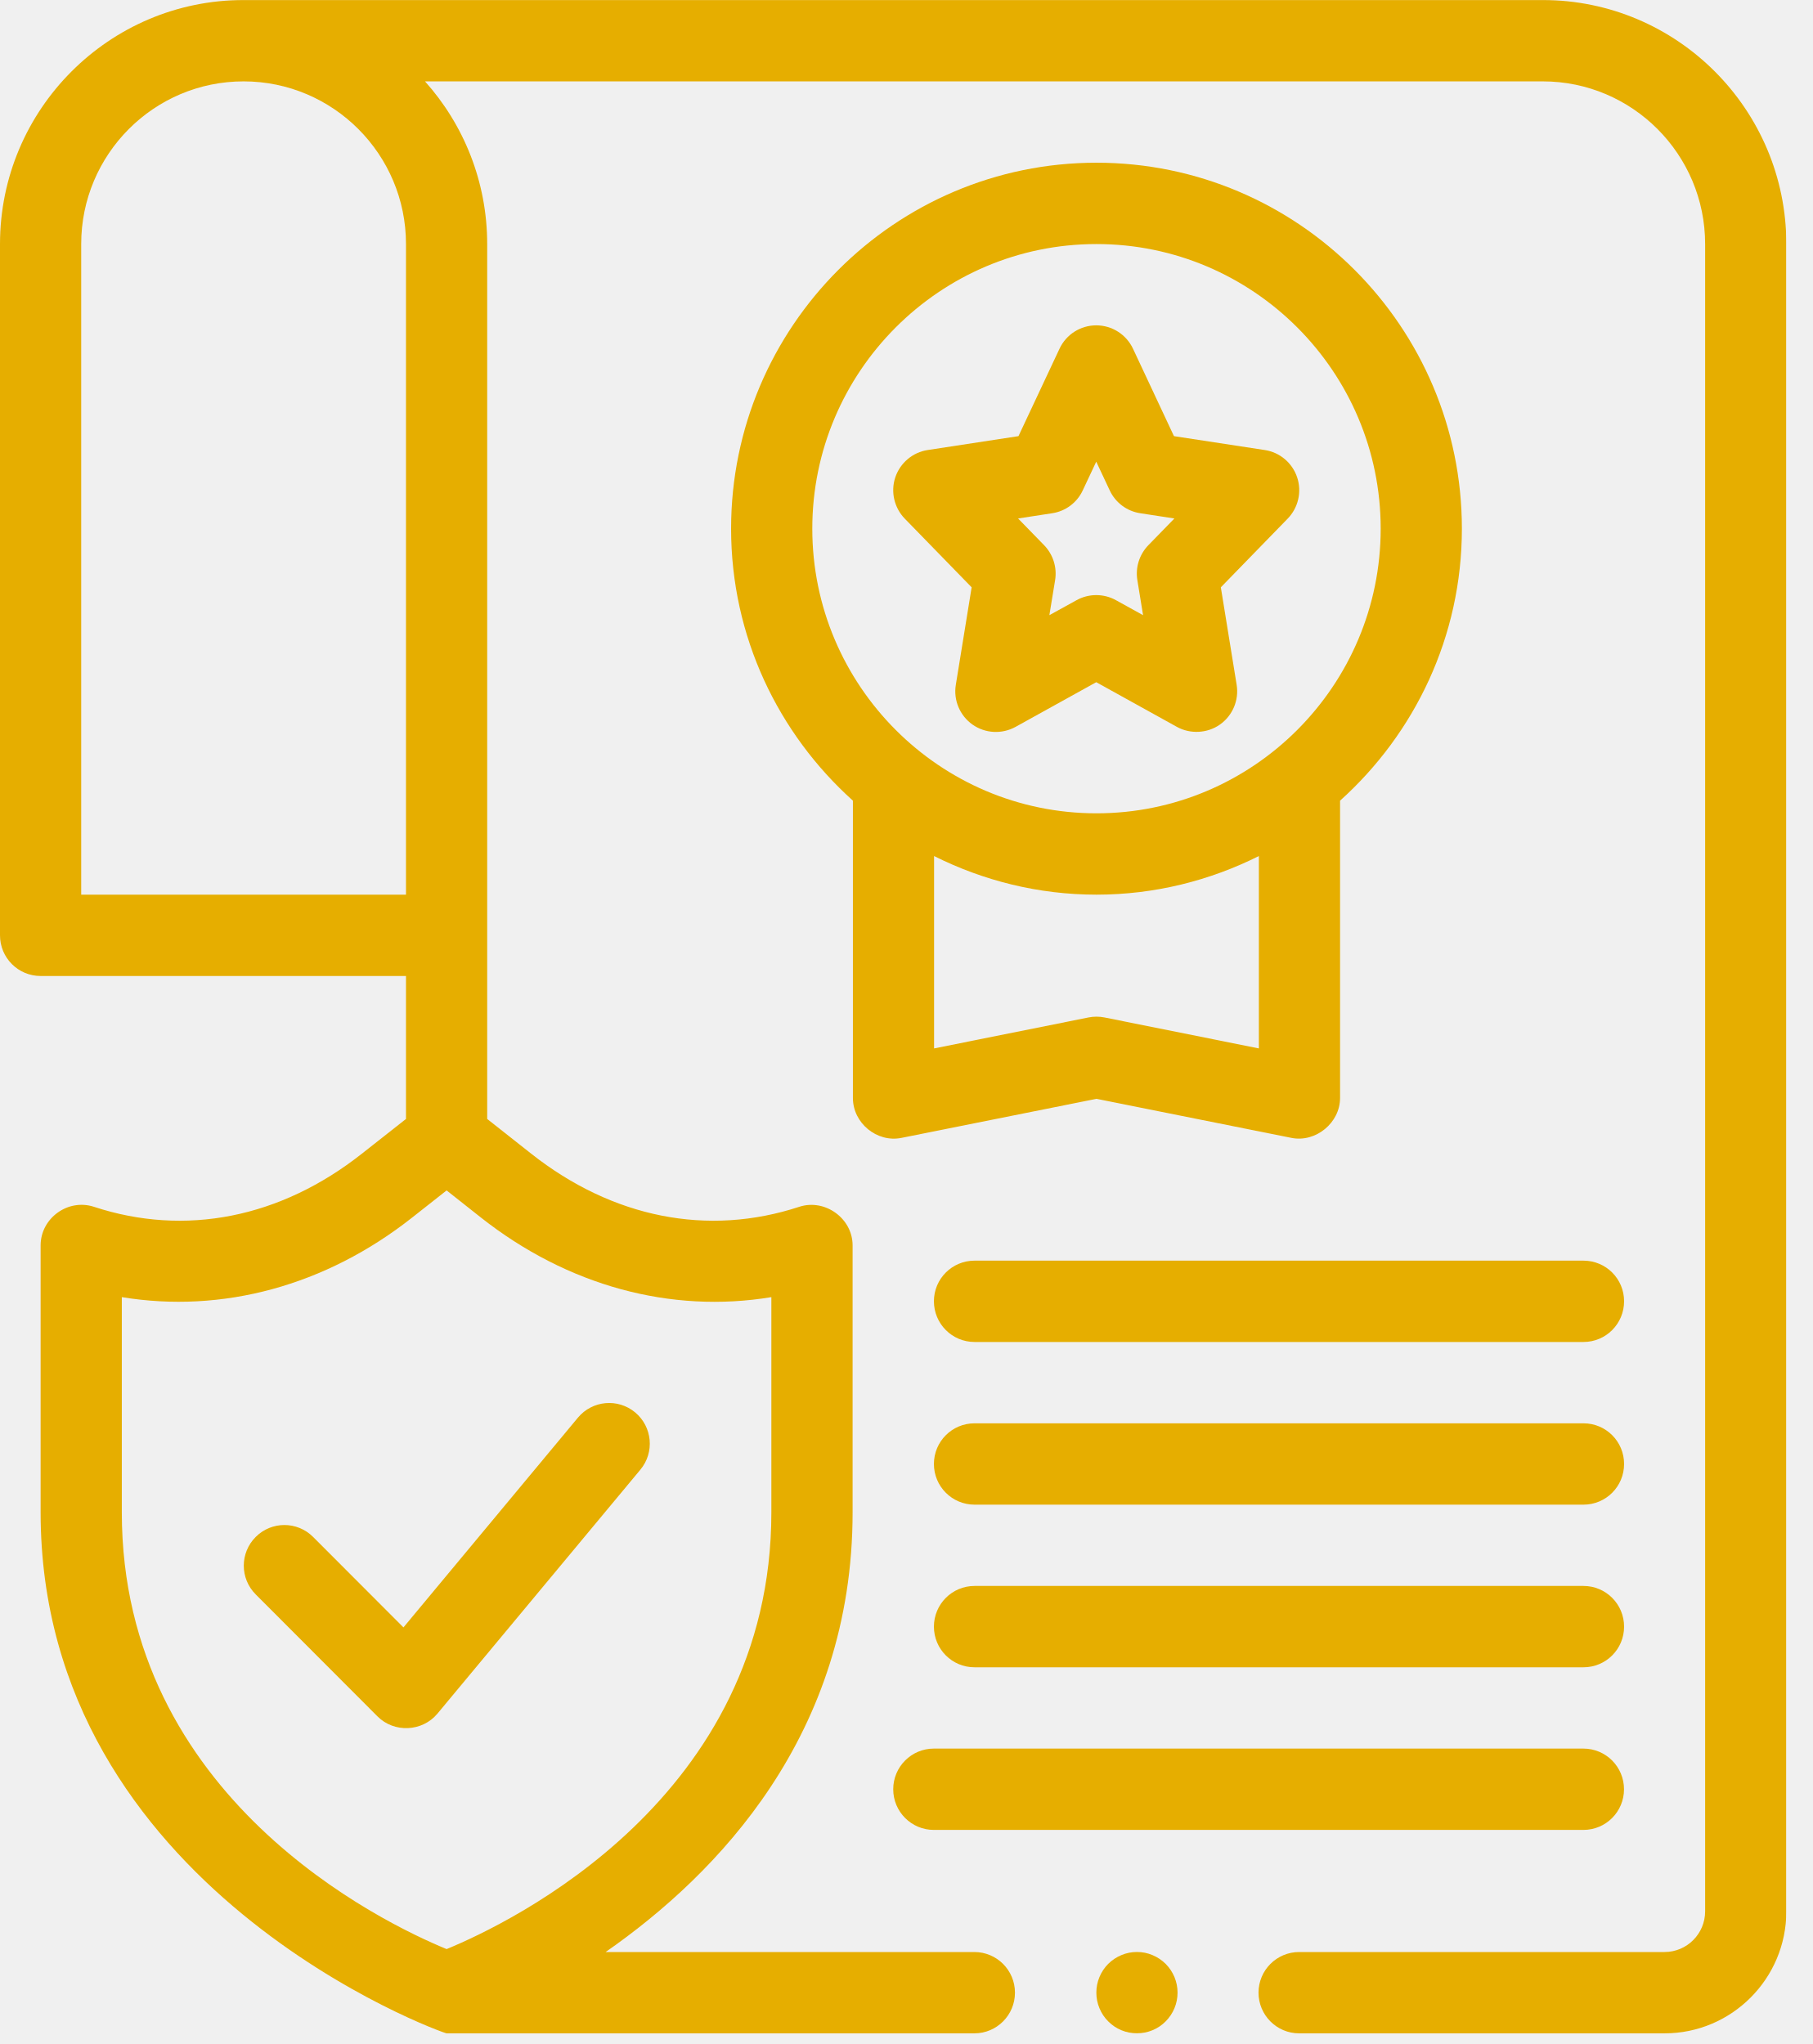
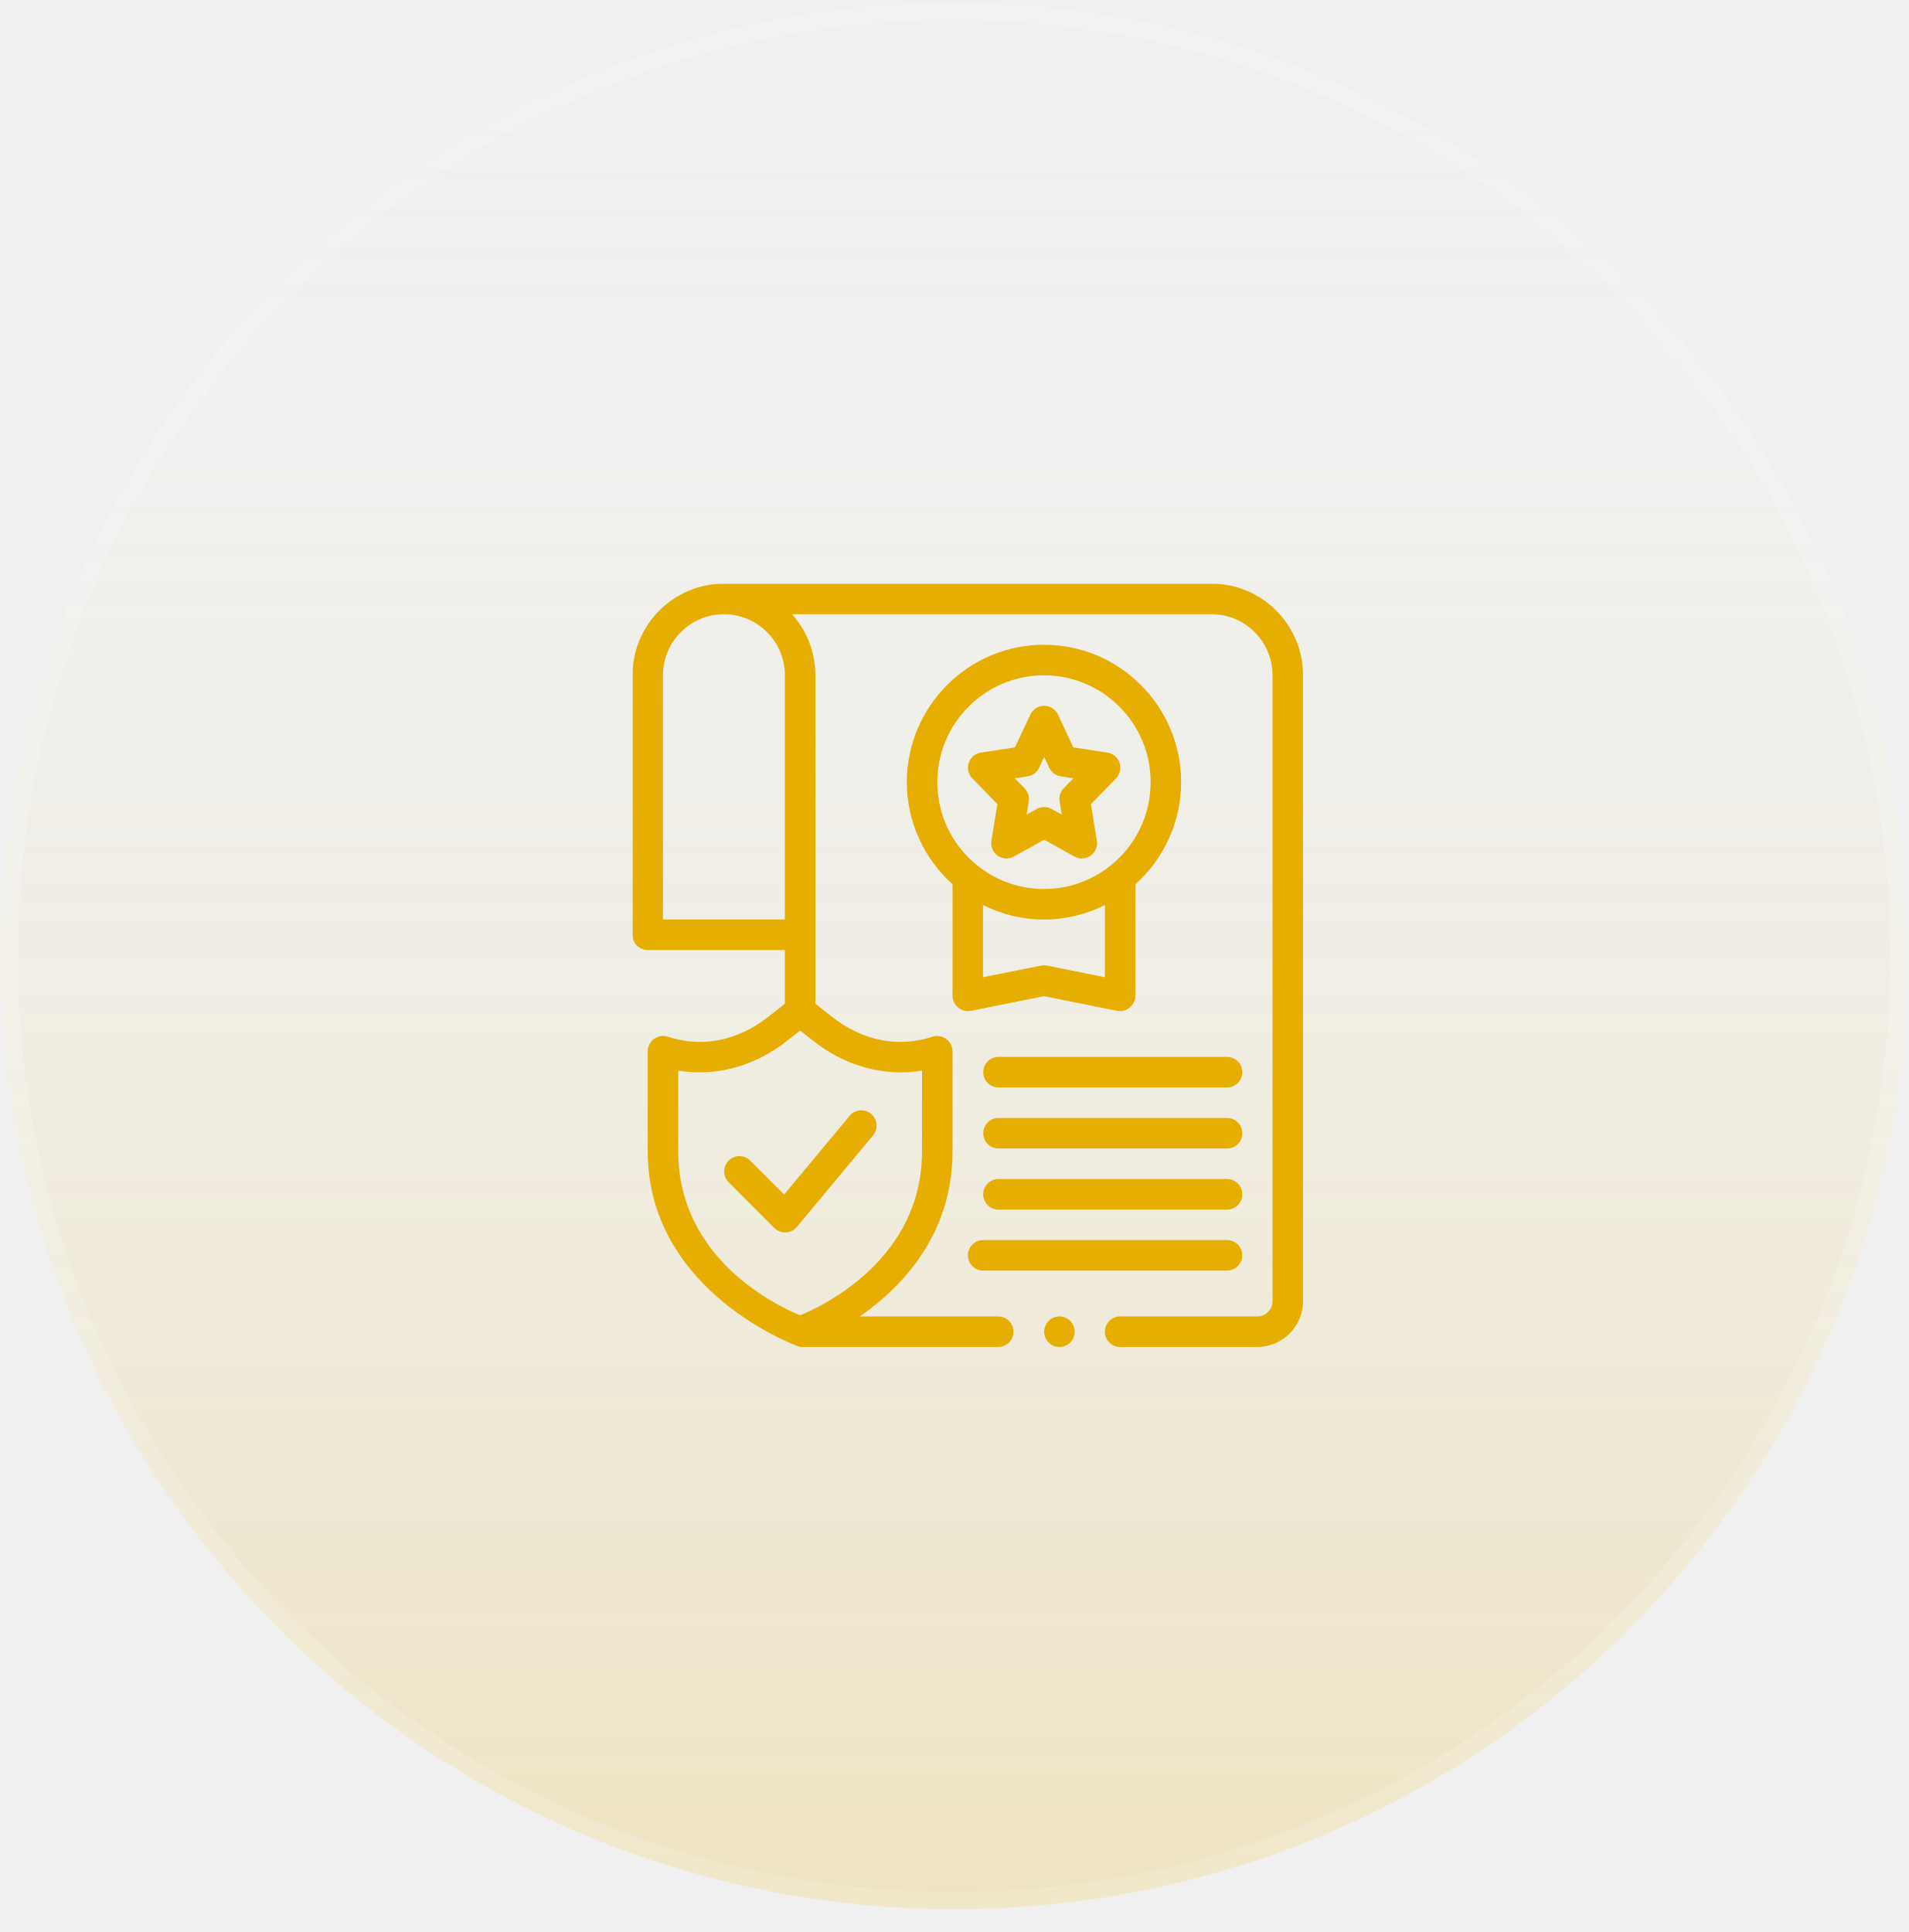
- <svg xmlns="http://www.w3.org/2000/svg" width="47" height="53" viewBox="0 0 47 53" fill="none">
-   <mask id="mask0_405_4001" style="mask-type:luminance" maskUnits="userSpaceOnUse" x="0" y="0" width="47" height="53">
-     <path d="M0 0.001H46.31V52.724H0V0.001Z" fill="white" />
+ <svg xmlns="http://www.w3.org/2000/svg" width="80" height="81" viewBox="0 0 80 81" fill="none">
+   <rect x="0.039" y="0.126" width="79.916" height="79.916" rx="39.958" fill="url(#paint0_linear_3508_58757)" />
+   <rect x="0.396" y="0.483" width="79.202" height="79.202" rx="39.601" stroke="white" stroke-opacity="0.15" stroke-width="0.714" />
+   <mask id="mask0_3508_58757" style="mask-type:luminance" maskUnits="userSpaceOnUse" x="26" y="24" width="29" height="33">
+     <path d="M26.516 24.471H54.625V56.472H26.516V24.471Z" fill="white" />
  </mask>
-   <g mask="url(#mask0_405_4001)">
-     <path d="M39.995 0.001H6.314C2.833 0.001 0 2.838 0 6.328V24.253C0 24.836 0.471 25.307 1.053 25.307H10.525V29.014L9.383 29.913C7.271 31.581 4.802 32.071 2.433 31.291C1.761 31.073 1.053 31.587 1.053 32.293V39.213C1.053 48.983 11.493 52.724 11.578 52.724H25.259C25.841 52.724 26.312 52.251 26.312 51.669C26.312 51.086 25.841 50.615 25.259 50.615H15.701C18.598 48.597 22.103 44.978 22.103 39.213C22.103 39.213 22.103 32.312 22.103 32.293C22.103 31.591 21.386 31.076 20.722 31.291C18.351 32.071 15.882 31.581 13.769 29.913L12.63 29.014V6.328C12.63 4.709 12.019 3.229 11.018 2.11H39.995C42.316 2.11 44.204 4.001 44.204 6.328V49.56C44.204 50.141 43.733 50.615 43.151 50.615H33.679C33.098 50.615 32.626 51.086 32.626 51.669C32.626 52.251 33.098 52.724 33.679 52.724H43.151C44.893 52.724 46.309 51.305 46.309 49.56V6.328C46.309 2.838 43.477 0.001 39.995 0.001ZM2.105 23.198V6.328C2.105 4.001 3.993 2.11 6.314 2.11C8.636 2.11 10.525 4.001 10.525 6.328V23.198H2.105ZM11.578 30.867L12.467 31.57C14.714 33.342 17.394 34.066 19.997 33.634V39.213C19.997 46.621 13.231 49.858 11.578 50.539C9.924 49.858 3.158 46.621 3.158 39.213V33.634C5.76 34.063 8.441 33.342 10.686 31.57L11.578 30.867Z" fill="#E6AE00" />
+   <g mask="url(#mask0_3508_58757)">
+     <path d="M50.791 24.471H30.348C28.235 24.471 26.516 26.194 26.516 28.311V39.192C26.516 39.545 26.802 39.831 27.154 39.831H32.904V42.081L32.211 42.627C30.929 43.639 29.43 43.937 27.992 43.464C27.585 43.331 27.154 43.643 27.154 44.072V48.272C27.154 54.202 33.492 56.472 33.543 56.472H41.847C42.2 56.472 42.486 56.185 42.486 55.832C42.486 55.478 42.2 55.192 41.847 55.192H36.046C37.804 53.968 39.931 51.771 39.931 48.272C39.931 48.272 39.931 44.083 39.931 44.072C39.931 43.645 39.496 43.333 39.093 43.464C37.654 43.937 36.156 43.639 34.873 42.627L34.182 42.081V28.311C34.182 27.329 33.811 26.431 33.203 25.751H50.791C52.2 25.751 53.346 26.899 53.346 28.311V54.552C53.346 54.905 53.06 55.192 52.707 55.192H46.958C46.605 55.192 46.319 55.478 46.319 55.832C46.319 56.185 46.605 56.472 46.958 56.472H52.707C53.764 56.472 54.624 55.611 54.624 54.552V28.311C54.624 26.194 52.905 24.471 50.791 24.471ZM27.793 38.551V28.311C27.793 26.899 28.939 25.751 30.348 25.751C31.758 25.751 32.904 26.899 32.904 28.311V38.551H27.793ZM33.543 43.206L34.083 43.632C35.447 44.708 37.073 45.148 38.653 44.886V48.272C38.653 52.768 34.547 54.733 33.543 55.146C32.539 54.733 28.432 52.768 28.432 48.272V44.886C30.012 45.146 31.639 44.708 33.002 43.632L33.543 43.206Z" fill="#E6AE00" />
  </g>
-   <path d="M8.117 39.852C7.705 39.44 7.04 39.44 6.629 39.852C6.217 40.264 6.217 40.93 6.629 41.342C6.629 41.342 9.782 44.501 9.786 44.505C10.219 44.939 10.947 44.905 11.339 44.435L16.601 38.108C16.974 37.661 16.913 36.996 16.466 36.623C16.017 36.25 15.356 36.312 14.983 36.758L10.459 42.198L8.117 39.852Z" fill="#E6AE00" />
-   <path d="M25.189 15.229L24.779 17.756C24.713 18.154 24.883 18.555 25.21 18.787C25.541 19.02 25.974 19.042 26.327 18.848L28.419 17.689C28.419 17.689 30.509 18.847 30.511 18.848C30.85 19.036 31.295 19.021 31.626 18.787C31.955 18.555 32.124 18.154 32.059 17.756L31.649 15.229L33.382 13.448C33.657 13.165 33.753 12.751 33.627 12.376C33.502 12.002 33.178 11.728 32.788 11.669L30.434 11.309L29.372 9.042C29.198 8.672 28.827 8.436 28.419 8.436C28.011 8.436 27.64 8.672 27.467 9.042L26.403 11.309L24.049 11.669C23.661 11.728 23.337 12.002 23.21 12.376C23.085 12.751 23.181 13.165 23.455 13.448L25.189 15.229ZM27.277 13.308C27.624 13.256 27.922 13.033 28.07 12.714L28.419 11.971L28.768 12.714C28.916 13.033 29.214 13.256 29.561 13.308L30.445 13.444L29.771 14.136C29.537 14.377 29.431 14.713 29.485 15.042L29.633 15.951L28.929 15.562C28.613 15.387 28.225 15.387 27.91 15.562L27.204 15.951L27.353 15.042C27.406 14.713 27.301 14.377 27.067 14.136L26.393 13.444L27.277 13.308Z" fill="#E6AE00" />
-   <path d="M23.369 29.505C23.383 29.502 28.425 28.492 28.425 28.492C28.425 28.492 33.48 29.504 33.481 29.505C34.112 29.631 34.74 29.112 34.74 28.471C34.74 28.459 34.74 22.486 34.74 20.761C36.673 19.023 37.898 16.509 37.898 13.708C37.898 8.476 33.649 4.219 28.425 4.219C23.202 4.219 18.953 8.476 18.953 13.708C18.953 16.509 20.178 19.023 22.111 20.761V28.471C22.111 29.12 22.732 29.633 23.369 29.505ZM32.635 27.185L28.632 26.382C28.496 26.355 28.354 26.355 28.219 26.382L24.215 27.185V22.197C25.485 22.832 26.912 23.198 28.425 23.198C29.938 23.198 31.366 22.832 32.635 22.197V27.185ZM21.058 13.708C21.058 9.639 24.363 6.328 28.425 6.328C32.488 6.328 35.793 9.639 35.793 13.708C35.793 17.778 32.488 21.089 28.425 21.089C24.363 21.089 21.058 17.778 21.058 13.708Z" fill="#E6AE00" />
-   <path d="M41.05 32.688H25.264C24.682 32.688 24.211 33.159 24.211 33.741C24.211 34.324 24.682 34.797 25.264 34.797H41.05C41.633 34.797 42.103 34.324 42.103 33.741C42.103 33.159 41.633 32.688 41.05 32.688Z" fill="#E6AE00" />
-   <path d="M41.05 36.906H25.264C24.682 36.906 24.211 37.377 24.211 37.96C24.211 38.543 24.682 39.015 25.264 39.015H41.05C41.633 39.015 42.103 38.543 42.103 37.96C42.103 37.377 41.633 36.906 41.05 36.906Z" fill="#E6AE00" />
-   <path d="M41.05 41.123H25.264C24.682 41.123 24.211 41.596 24.211 42.178C24.211 42.761 24.682 43.232 25.264 43.232H41.05C41.633 43.232 42.103 42.761 42.103 42.178C42.103 41.596 41.633 41.123 41.05 41.123Z" fill="#E6AE00" />
-   <path d="M24.209 47.449H41.048C41.631 47.449 42.101 46.977 42.101 46.395C42.101 45.812 41.631 45.34 41.048 45.34H24.209C23.628 45.34 23.156 45.812 23.156 46.395C23.156 46.977 23.628 47.449 24.209 47.449Z" fill="#E6AE00" />
-   <mask id="mask1_405_4001" style="mask-type:luminance" maskUnits="userSpaceOnUse" x="28" y="50" width="3" height="3">
-     <path d="M28.148 50.468H30.682V52.723H28.148V50.468Z" fill="white" />
+   <path d="M31.45 48.659C31.2 48.409 30.796 48.409 30.547 48.659C30.297 48.909 30.297 49.313 30.547 49.563C30.547 49.563 32.461 51.481 32.463 51.483C32.726 51.747 33.168 51.726 33.406 51.44L36.6 47.6C36.826 47.329 36.789 46.925 36.518 46.699C36.245 46.472 35.844 46.51 35.618 46.781L32.871 50.083L31.45 48.659Z" fill="#E6AE00" />
+   <path d="M41.812 33.714L41.563 35.247C41.523 35.489 41.626 35.732 41.825 35.874C42.025 36.015 42.288 36.028 42.503 35.91L43.773 35.207C43.773 35.207 45.041 35.91 45.042 35.91C45.248 36.025 45.518 36.016 45.719 35.874C45.919 35.732 46.021 35.489 45.982 35.247L45.733 33.714L46.785 32.633C46.952 32.461 47.01 32.21 46.933 31.982C46.857 31.755 46.661 31.589 46.424 31.553L44.995 31.334L44.351 29.958C44.245 29.734 44.02 29.59 43.773 29.59C43.525 29.59 43.3 29.734 43.194 29.958L42.549 31.334L41.12 31.553C40.884 31.589 40.688 31.755 40.611 31.982C40.535 32.21 40.593 32.461 40.76 32.633L41.812 33.714ZM43.08 32.548C43.29 32.516 43.471 32.381 43.561 32.187L43.773 31.736L43.984 32.187C44.074 32.381 44.255 32.516 44.465 32.548L45.002 32.63L44.593 33.051C44.451 33.196 44.387 33.401 44.42 33.6L44.509 34.152L44.082 33.916C43.89 33.81 43.655 33.81 43.463 33.916L43.035 34.152L43.125 33.6C43.158 33.401 43.094 33.196 42.952 33.051L42.543 32.63L43.08 32.548Z" fill="#E6AE00" />
+   <path d="M40.696 42.38C40.704 42.378 43.765 41.765 43.765 41.765C43.765 41.765 46.833 42.379 46.834 42.38C47.216 42.456 47.598 42.141 47.598 41.752C47.598 41.745 47.598 38.119 47.598 37.073C48.771 36.018 49.514 34.491 49.514 32.792C49.514 29.616 46.936 27.032 43.765 27.032C40.594 27.032 38.016 29.616 38.016 32.792C38.016 34.491 38.759 36.018 39.932 37.073V41.752C39.932 42.146 40.309 42.457 40.696 42.38ZM46.32 40.971L43.89 40.484C43.808 40.468 43.721 40.468 43.64 40.484L41.209 40.971V37.944C41.98 38.329 42.846 38.552 43.765 38.552C44.683 38.552 45.55 38.329 46.32 37.944V40.971ZM39.293 32.792C39.293 30.322 41.3 28.312 43.765 28.312C46.231 28.312 48.237 30.322 48.237 32.792C48.237 35.262 46.231 37.272 43.765 37.272C41.3 37.272 39.293 35.262 39.293 32.792Z" fill="#E6AE00" />
+   <path d="M51.44 44.31H41.858C41.505 44.31 41.219 44.597 41.219 44.95C41.219 45.304 41.505 45.591 41.858 45.591H51.44C51.793 45.591 52.079 45.304 52.079 44.95C52.079 44.597 51.793 44.31 51.44 44.31Z" fill="#E6AE00" />
+   <path d="M51.44 46.871H41.858C41.505 46.871 41.219 47.157 41.219 47.511C41.219 47.864 41.505 48.151 41.858 48.151H51.44C51.793 48.151 52.079 47.864 52.079 47.511C52.079 47.157 51.793 46.871 51.44 46.871Z" fill="#E6AE00" />
+   <path d="M51.44 49.432H41.858C41.505 49.432 41.219 49.718 41.219 50.072C41.219 50.426 41.505 50.712 41.858 50.712H51.44C51.793 50.712 52.079 50.426 52.079 50.072C52.079 49.718 51.793 49.432 51.44 49.432Z" fill="#E6AE00" />
+   <path d="M41.217 53.27H51.438C51.792 53.27 52.077 52.984 52.077 52.631C52.077 52.277 51.792 51.99 51.438 51.99H41.217C40.864 51.99 40.578 52.277 40.578 52.631C40.578 52.984 40.864 53.27 41.217 53.27Z" fill="#E6AE00" />
+   <mask id="mask1_3508_58757" style="mask-type:luminance" maskUnits="userSpaceOnUse" x="43" y="55" width="3" height="2">
+     <path d="M43.609 55.103H45.147V56.472H43.609V55.103Z" fill="white" />
  </mask>
-   <g mask="url(#mask1_405_4001)">
-     <path d="M30.527 51.668C30.527 51.808 30.5 51.943 30.447 52.071C30.393 52.201 30.317 52.315 30.218 52.414C30.12 52.513 30.006 52.59 29.877 52.643C29.748 52.696 29.614 52.723 29.474 52.723C29.335 52.723 29.2 52.696 29.071 52.643C28.943 52.59 28.829 52.513 28.73 52.414C28.631 52.315 28.555 52.201 28.502 52.071C28.448 51.943 28.422 51.808 28.422 51.668C28.422 51.528 28.448 51.394 28.502 51.265C28.555 51.136 28.631 51.021 28.73 50.922C28.829 50.825 28.943 50.748 29.071 50.695C29.2 50.64 29.335 50.614 29.474 50.614C29.614 50.614 29.748 50.64 29.877 50.695C30.006 50.748 30.12 50.825 30.218 50.922C30.317 51.021 30.393 51.136 30.447 51.265C30.5 51.394 30.527 51.528 30.527 51.668Z" fill="#E6AE00" />
+   <g mask="url(#mask1_3508_58757)">
+     <path d="M45.051 55.832C45.051 55.917 45.035 55.999 45.002 56.077C44.97 56.156 44.924 56.225 44.864 56.285C44.804 56.345 44.735 56.391 44.656 56.424C44.578 56.456 44.497 56.472 44.412 56.472C44.328 56.472 44.246 56.456 44.168 56.424C44.09 56.391 44.02 56.345 43.96 56.285C43.9 56.225 43.855 56.156 43.822 56.077C43.789 55.999 43.773 55.917 43.773 55.832C43.773 55.747 43.789 55.665 43.822 55.587C43.855 55.509 43.9 55.439 43.96 55.379C44.02 55.32 44.09 55.273 44.168 55.241C44.246 55.208 44.328 55.192 44.412 55.192C44.497 55.192 44.578 55.208 44.656 55.241C44.735 55.273 44.804 55.32 44.864 55.379C44.924 55.439 44.97 55.509 45.002 55.587C45.035 55.665 45.051 55.747 45.051 55.832Z" fill="#E6AE00" />
  </g>
+   <defs>
+     <linearGradient id="paint0_linear_3508_58757" x1="39.997" y1="0.126" x2="39.997" y2="80.042" gradientUnits="userSpaceOnUse">
+       <stop stop-color="white" stop-opacity="0" />
+       <stop offset="1" stop-color="#E5AE00" stop-opacity="0.2" />
+     </linearGradient>
+   </defs>
</svg>
